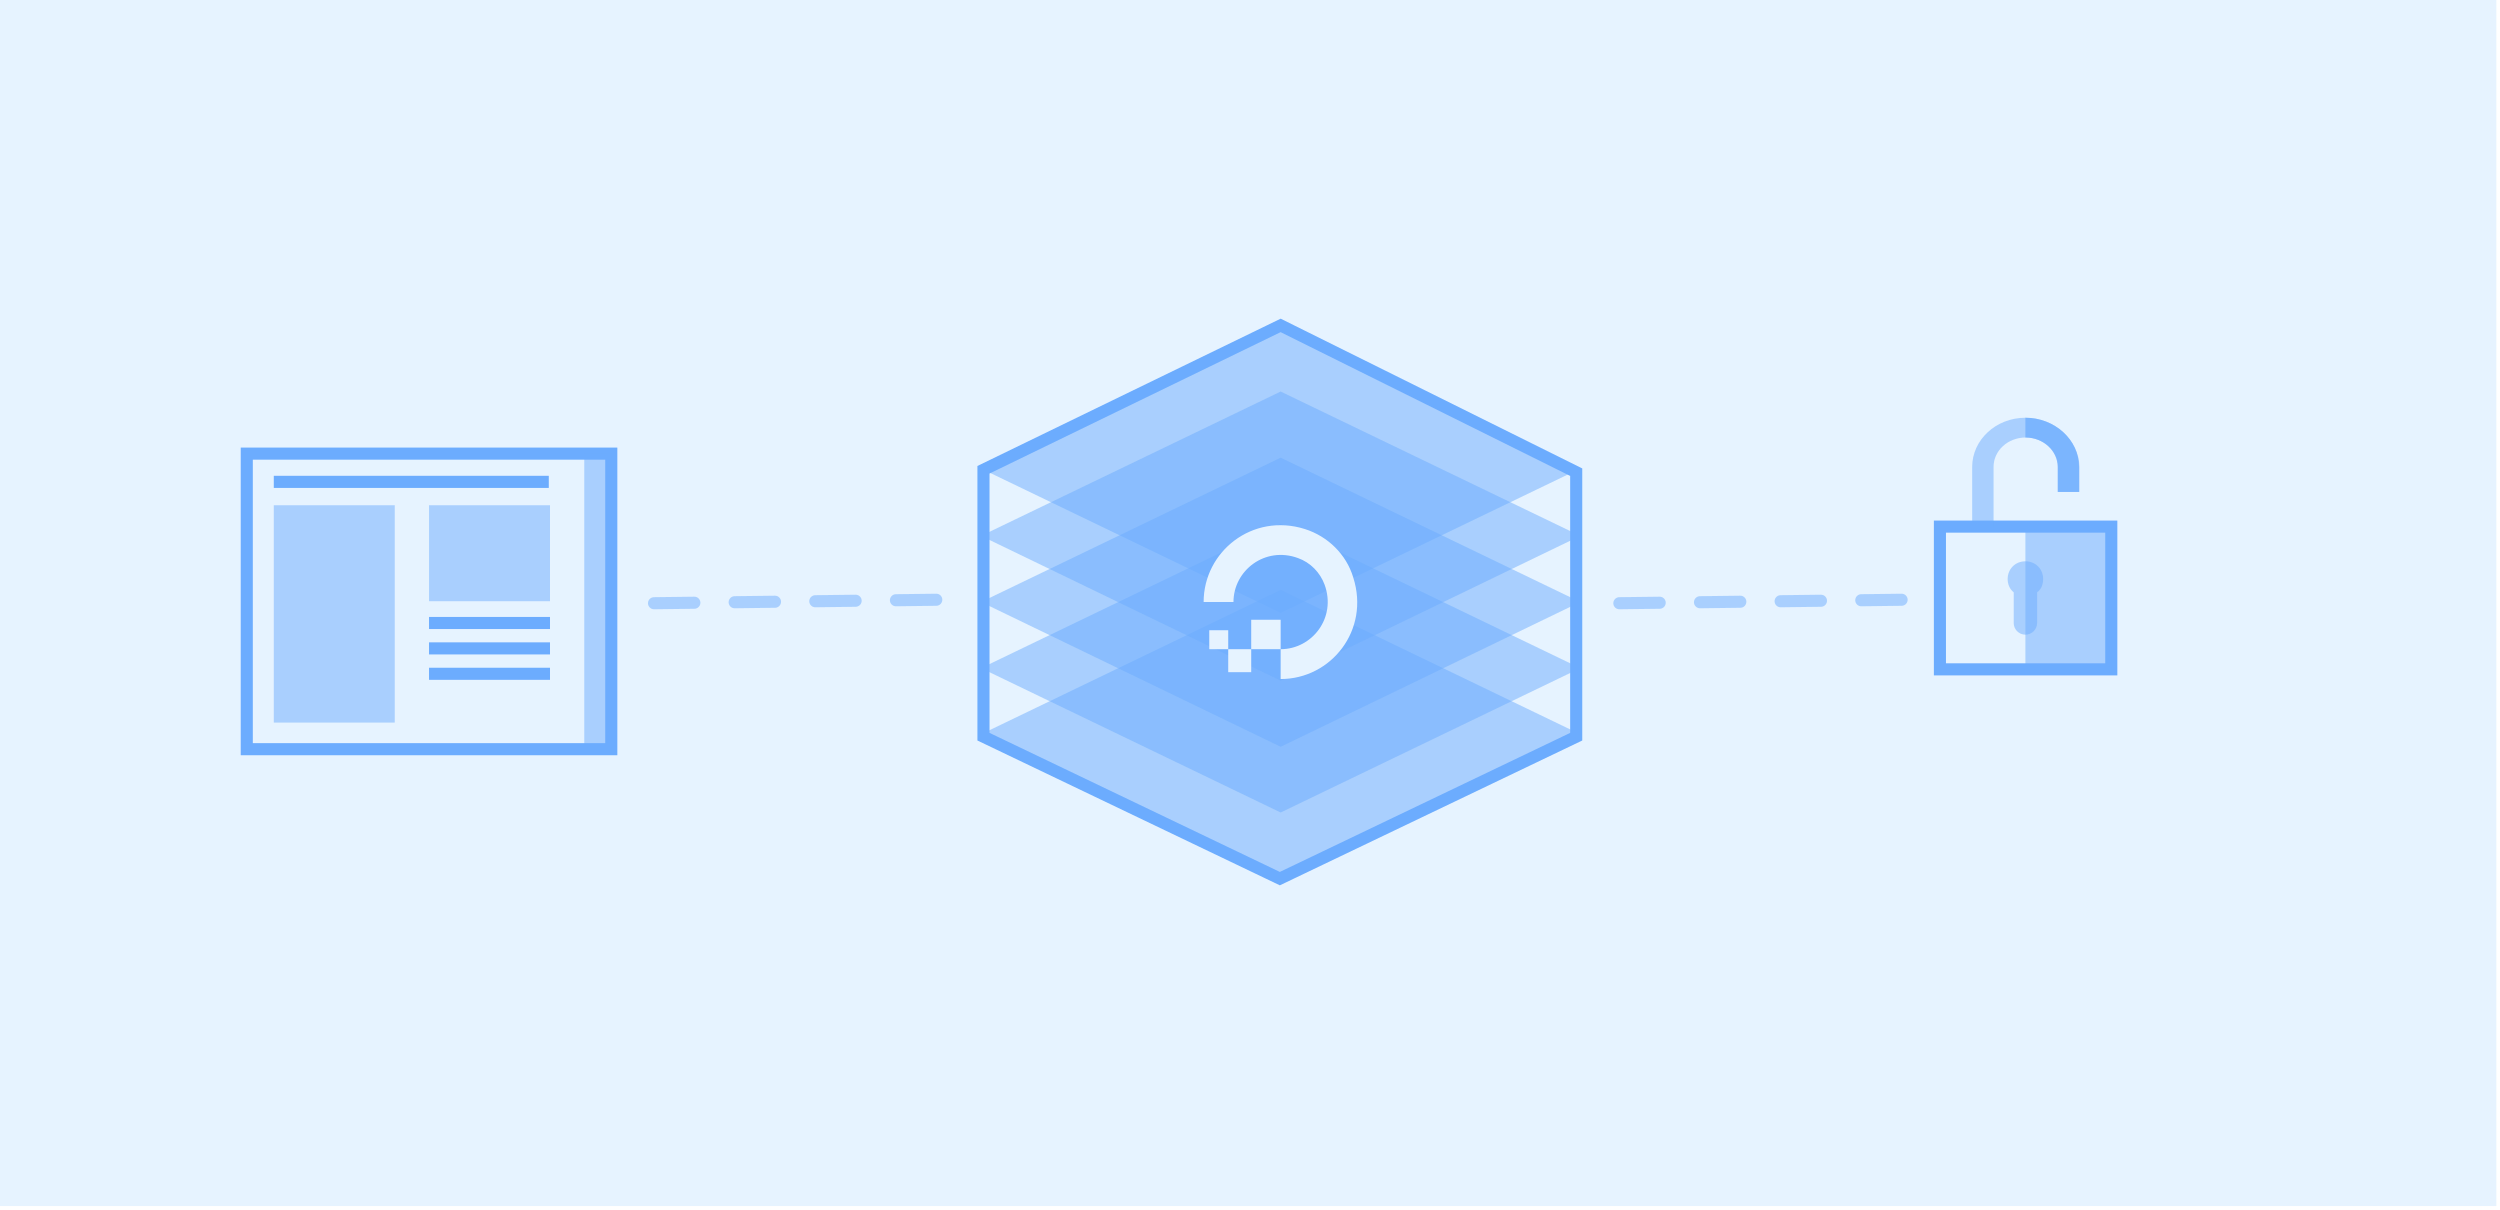
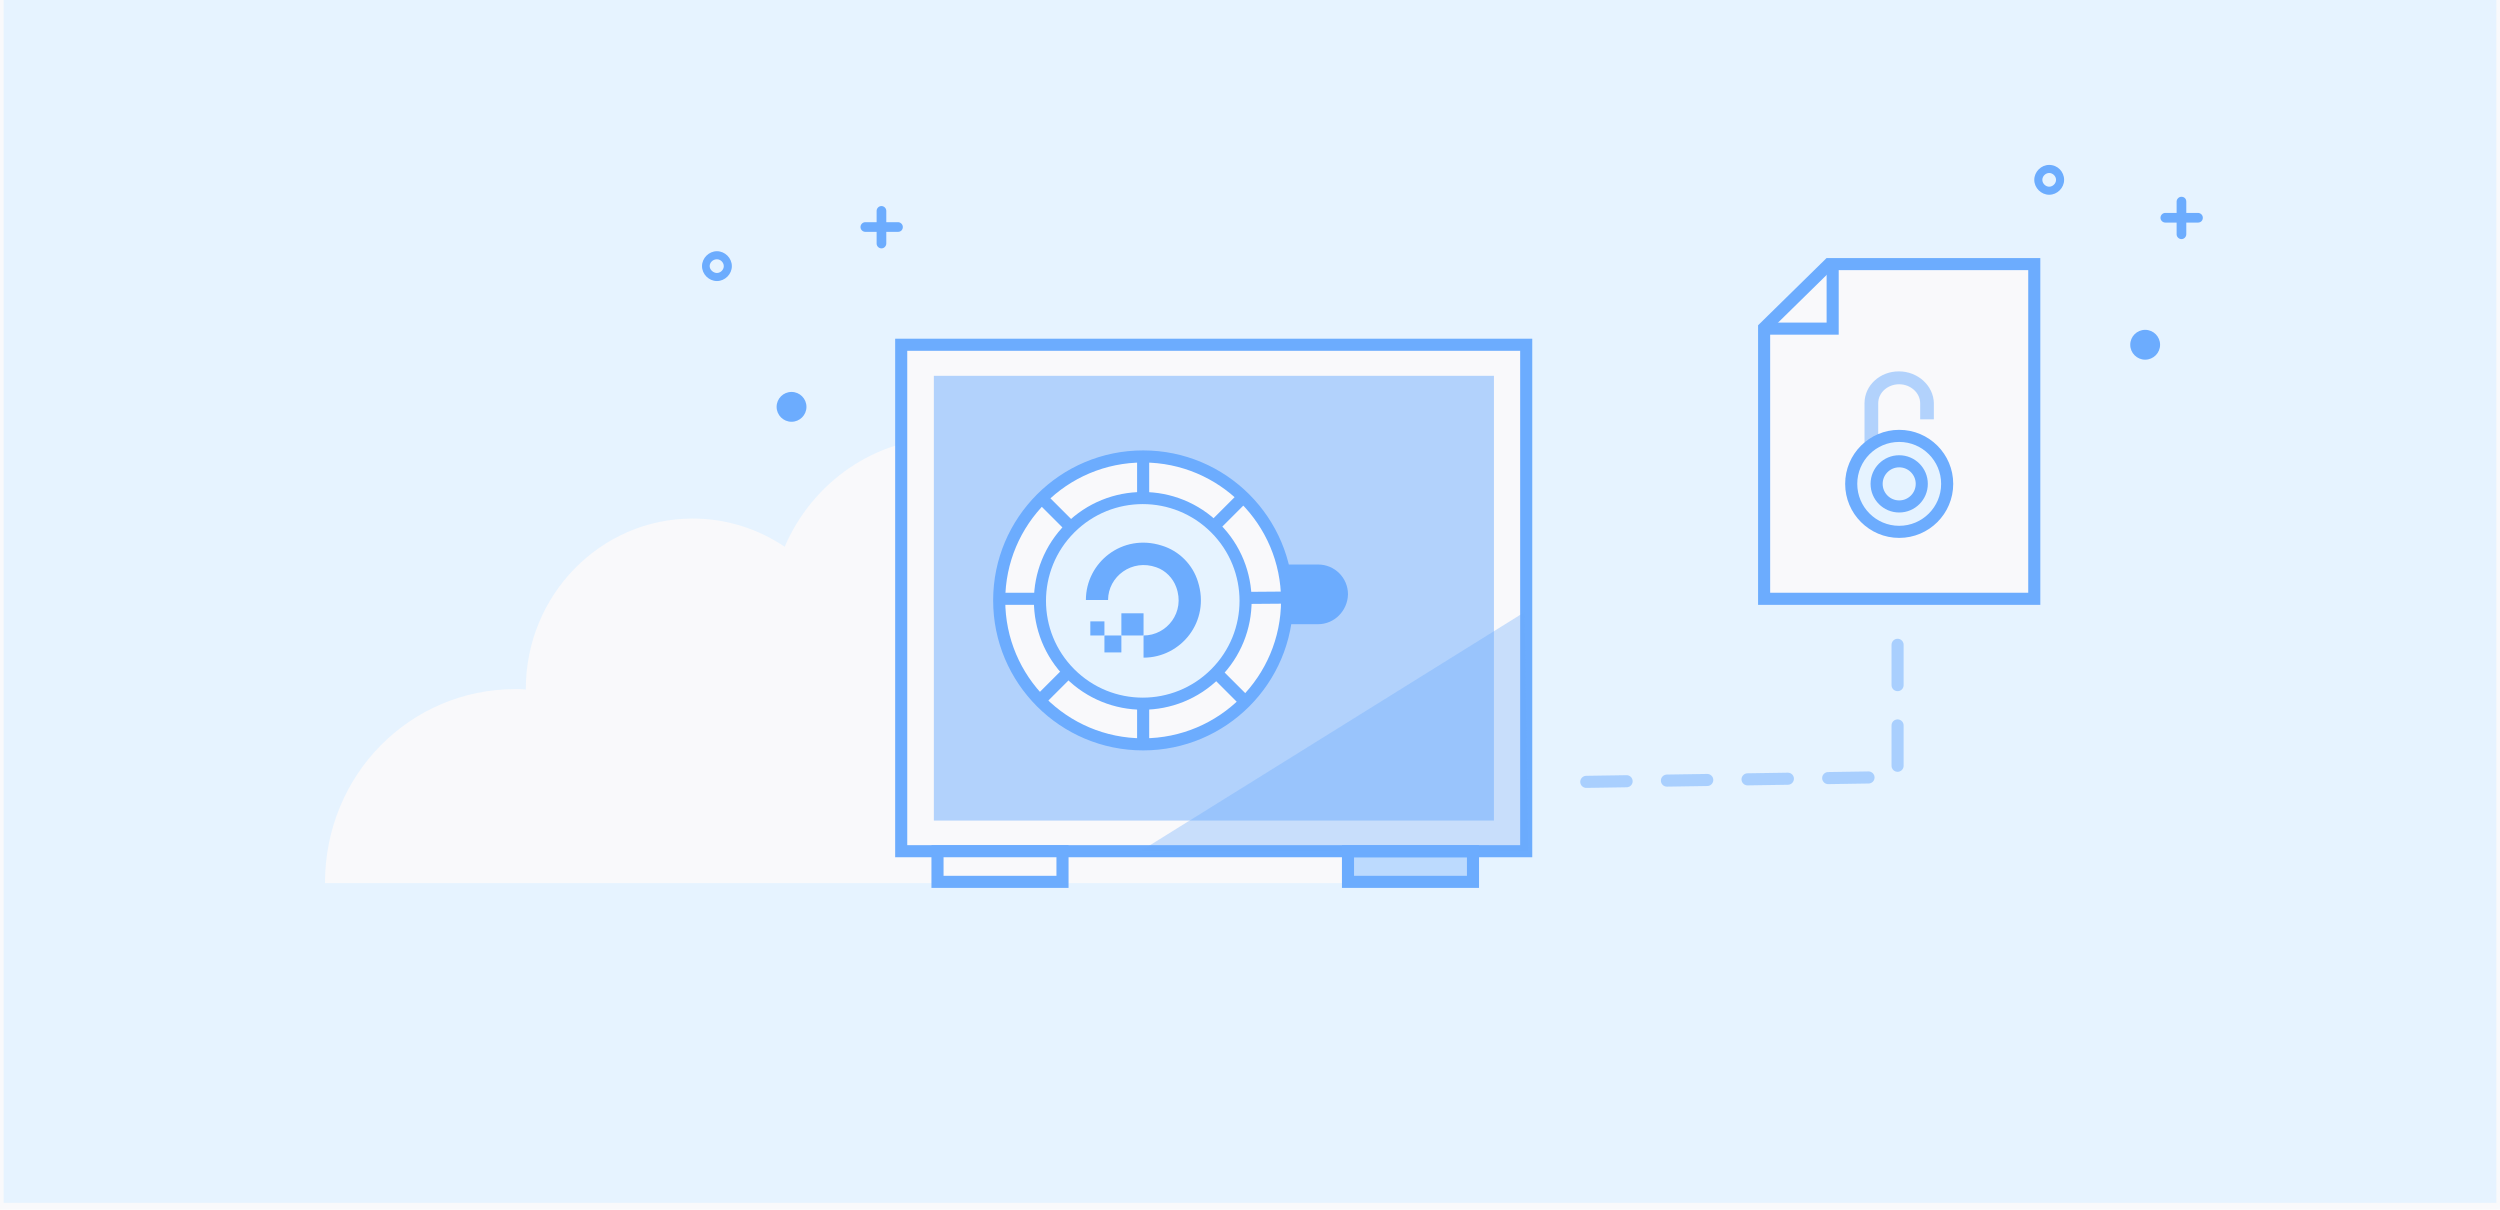
- <svg xmlns="http://www.w3.org/2000/svg" version="1.1" id="Layer_1" x="0px" y="0px" viewBox="0 0 620 300" style="enable-background:new 0 0 620 300;" xml:space="preserve">
+ <svg xmlns="http://www.w3.org/2000/svg" version="1.1" x="0px" y="0px" viewBox="0 0 620 300" style="enable-background:new 0 0 620 300;" xml:space="preserve">
  <style type="text/css">
- 	.st0{fill:#E6F3FF;}
- 	.st1{opacity:0.5;fill:#6CACFE;enable-background:new    ;}
- 	.st2{fill:#6CACFE;fill-opacity:0.5;}
- 	.st3{fill:none;stroke:#6CACFE;stroke-width:3;stroke-miterlimit:10;}
- 	.st4{fill:#6CACFE;fill-opacity:0.75;}
- 	.st5{fill:none;stroke:#6CACFE;stroke-width:3;stroke-linejoin:bevel;stroke-miterlimit:10;}
+ 	.st0{fill:#F9F9FB;}
+ 	.st1{fill:#E6F3FF;}
+ 	.st2{fill:#F9F9FB;stroke:#6CACFE;stroke-width:3;stroke-miterlimit:10;}
+ 	.st3{fill:#6CACFE;fill-opacity:0.5;}
+ 	.st4{fill:#6CACFE;}
+ 	.st5{fill:#E6F3FF;stroke:#6CACFE;stroke-width:3;stroke-miterlimit:10;}
+ 	.st6{fill:#6CACFE;fill-opacity:0.34;}
+ 	.st7{fill:#6CACFE;fill-opacity:0.34;stroke:#6CACFE;stroke-width:3;stroke-miterlimit:10;}
	
- 		.st6{opacity:0.5;fill:none;stroke:#6CACFE;stroke-width:3;stroke-linecap:round;stroke-miterlimit:10;stroke-dasharray:10;enable-background:new    ;}
+ 		.st8{opacity:0.5;fill:none;stroke:#6CACFE;stroke-width:3;stroke-linecap:round;stroke-miterlimit:10;stroke-dasharray:10;enable-background:new    ;}
+ 	.st9{fill:none;stroke:#6CACFE;stroke-width:3;stroke-miterlimit:10;}
</style>
-   <g id="Layer_2_1_">
-     <g id="Layer_1_1_">
-       <rect x="-0.9" y="-0.9" class="st0" width="620" height="300" />
-     </g>
+   <g id="Layer_1">
+     <rect class="st0" width="620" height="300" />
+   </g>
+   <g id="Layer_3">
+     <rect x="0.9" y="-0.4" class="st1" width="618.2" height="298.7" />
  </g>
  <g id="Layer_2">
+     <path class="st0" d="M127.8,170.9c0.9,0,1.8,0,2.6,0.1c0,0,0-0.1,0-0.1c0-23.3,18.5-42.3,41.4-42.3c8.4,0,16.3,2.6,22.8,7   c6.8-15.9,22.4-27.1,40.5-27.1c24.4,0,44.1,20.2,44.1,45c0,2.4-0.2,4.7-0.5,7c31.7,5.5,55.5,29.5,55.5,58.5H218.2h-23.6H175h-18.8   H80.6C80.6,192,101.8,170.9,127.8,170.9z" />
+     <rect x="223.5" y="85.5" class="st2" width="155" height="125.6" />
+     <rect x="231.6" y="93.2" class="st3" width="138.9" height="110.3" />
    <g>
+       <path class="st4" d="M326.9,154.8h-15.6c-4.1,0-7.4-3.3-7.4-7.4v0c0-4.1,3.3-7.4,7.4-7.4h15.6c4.1,0,7.4,3.3,7.4,7.4v0    C334.2,151.5,330.9,154.8,326.9,154.8z" />
      <g>
        <g>
-           <polygon class="st1" points="392,116.2 392.1,116.2 391.9,116.2 317.6,80.4 243.3,116.2 243.1,116.2 243.2,116.2 243.1,116.2       243.3,116.2 317.6,152 391.9,116.2 392.1,116.2     " />
+           <g>
+             <circle class="st2" cx="283.5" cy="148.9" r="35.7" />
+             <line class="st5" x1="299.4" y1="132.2" x2="308.9" y2="122.7" />
+             <line class="st5" x1="299.4" y1="164.6" x2="308.3" y2="173.5" />
+             <line class="st5" x1="267" y1="164.6" x2="258.1" y2="173.5" />
+             <line class="st5" x1="267" y1="132.2" x2="258.1" y2="123.3" />
+             <line class="st5" x1="306.5" y1="148.3" x2="319.4" y2="148.2" />
+             <line class="st5" x1="283.5" y1="171" x2="283.5" y2="184" />
+             <line class="st5" x1="261" y1="148.5" x2="248" y2="148.5" />
+             <line class="st5" x1="283.5" y1="126" x2="283.5" y2="112" />
+           </g>
+           <ellipse transform="matrix(0.7071 -0.7071 0.7071 0.7071 -22.345 244.0491)" class="st5" cx="283.4" cy="149" rx="25.5" ry="25.5" />
        </g>
-         <polygon class="st2" points="392,182.1 392.1,182.1 391.9,182.1 317.6,146.3 243.3,182.1 243.1,182.1 243.2,182.1 243.1,182.1      243.3,182.1 317.6,217.9 391.9,182.1 392.1,182.1    " />
-         <polygon class="st2" points="392,165.7 392.1,165.7 391.9,165.7 317.6,129.9 243.3,165.7 243.1,165.7 243.2,165.7 243.1,165.7      243.3,165.7 317.6,201.5 391.9,165.7 392.1,165.7    " />
-         <polygon class="st2" points="392,149.3 392.1,149.3 391.9,149.3 317.6,113.5 243.3,149.3 243.1,149.3 243.2,149.3 243.1,149.3      243.3,149.3 317.6,185.2 391.9,149.3 392.1,149.3    " />
-         <polygon class="st2" points="392,132.9 392.1,132.9 391.9,132.9 317.6,97.1 243.3,132.9 243.1,132.9 243.2,132.9 243.1,132.9      243.3,132.9 317.6,168.8 391.9,132.9 392.1,132.9    " />
-         <polygon class="st3" points="390.9,182.7 390.9,117.1 317.6,80.7 243.9,116.5 243.9,182.7 317.4,217.9    " />
-       </g>
-       <g id="XMLID_229_">
-         <g id="XMLID_690_">
-           <g id="XMLID_691_">
-             <g>
-               <g id="XMLID_44_">
-                 <g id="XMLID_48_">
-                   <path id="XMLID_49_" class="st0" d="M317.6,168.4V161c7.8,0,13.9-7.8,10.9-16c-1.1-3-3.5-5.5-6.6-6.6c-8.2-3-16,3.1-16,10.9          l0,0h-7.4c0-12.5,12.1-22.2,25.1-18.1c5.7,1.8,10.3,6.3,12,12C339.8,156.3,330.1,168.4,317.6,168.4z" />
+         <g id="XMLID_229_">
+           <g>
+             <g id="XMLID_34_">
+               <g id="XMLID_35_">
+                 <g>
+                   <g id="XMLID_36_">
+                     <g id="XMLID_37_">
+                       <path class="st4" d="M283.6,163.1v-5.5c5.8,0,10.4-5.8,8.1-12c-0.8-2.2-2.6-4.1-4.9-4.9c-6.1-2.2-12,2.3-12,8.1l0,0h-5.5            c0-9.3,9-16.6,18.8-13.5c4.3,1.3,7.7,4.7,9,9C300.2,154.1,292.9,163.1,283.6,163.1z" />
+                     </g>
+                     <polygon class="st4" points="283.6,157.6 278.1,157.6 278.1,152.1 278.1,152.1 283.6,152.1 283.6,152.1          " />
+                     <polygon class="st4" points="278.1,161.8 273.9,161.8 273.9,161.8 273.9,157.6 278.1,157.6          " />
+                     <polygon class="st4" points="273.9,157.6 270.4,157.6 270.4,157.6 270.4,154.1 270.4,154.1 273.9,154.1 273.9,154.1                     " />
+                   </g>
                </g>
-                 <polygon id="XMLID_47_" class="st0" points="317.6,161 310.3,161 310.3,153.7 310.3,153.7 317.6,153.7 317.6,153.7                 " />
-                 <polygon id="XMLID_46_" class="st0" points="310.3,166.7 304.6,166.7 304.6,166.7 304.6,161 310.3,161        " />
-                 <path id="XMLID_45_" class="st0" d="M304.6,161h-4.7l0,0v-4.7l0,0h4.7l0,0V161z" />
              </g>
            </g>
          </g>
        </g>
      </g>
    </g>
-   </g>
-   <g>
-     <rect x="502.3" y="130.9" class="st2" width="20.9" height="35.4" />
-     <rect x="481.1" y="130.6" class="st3" width="42.5" height="35.4" />
-     <path class="st4" d="M502.3,103.6v4.9c4.4,0,8,3.3,8,7.3v6.2h5.3v-6.2C515.6,109.1,509.6,103.6,502.3,103.6z" />
-     <path class="st2" d="M502.3,103.6c-7.3,0-13.2,5.5-13.2,12.2v6.2v8.9h5.3V122v-6.2c0-4,3.5-7.3,8-7.3c4.4,0,8,3.3,8,7.3v6.2h5.3   v-6.2C515.6,109.1,509.6,103.6,502.3,103.6z" />
-     <path class="st2" d="M506.7,143.6c0-2.5-1.9-4.4-4.4-4.4c-2.5,0-4.4,1.9-4.4,4.4c0,1.3,0.5,2.5,1.5,3.3v7.6c0,1.6,1.3,2.9,2.9,2.9   s2.9-1.3,2.9-2.9v-7.6C506.2,146.2,506.7,145,506.7,143.6z" />
-   </g>
-   <g>
-     <rect x="61.2" y="112.5" class="st3" width="90.4" height="73.3" />
-     <rect x="144.9" y="112.5" class="st2" width="6.7" height="73.3" />
-     <rect x="67.9" y="125.3" class="st2" width="30" height="53.9" />
-     <rect x="106.4" y="125.3" class="st2" width="30" height="23.8" />
-     <line class="st5" x1="67.9" y1="119.5" x2="136.1" y2="119.5" />
-     <line class="st3" x1="106.4" y1="154.5" x2="136.4" y2="154.5" />
-     <line class="st3" x1="106.4" y1="160.8" x2="136.4" y2="160.8" />
-     <line class="st3" x1="106.4" y1="167.1" x2="136.4" y2="167.1" />
-   </g>
-   <g id="Layer_3">
+     <path class="st6" d="M282.8,211.1c31.8-19.8,63.5-39.5,95.3-59.3c0.3,19.7,0.6,39.4,0.9,59.1C346.9,211,314.9,211.1,282.8,211.1z" />
+     <rect x="232.5" y="211.1" class="st2" width="31" height="7.6" />
+     <rect x="334.3" y="211.1" class="st7" width="31" height="7.6" />
+     <polyline class="st8" points="393.4,193.9 470.6,192.7 470.6,153.1  " />
+     <polygon class="st2" points="453.6,65.5 437.5,81.3 437.5,148.5 504.5,148.5 504.5,65.5  " />
+     <polyline class="st9" points="438,81.5 454.5,81.5 454.5,66  " />
+     <circle class="st5" cx="471" cy="120" r="11.9" />
+     <circle class="st5" cx="471" cy="120" r="5.6" />
+     <path class="st3" d="M470.9,92.1c-4.7,0-8.5,3.5-8.5,7.9v4v5.7h3.4V104v-4c0-2.6,2.3-4.7,5.2-4.7c2.8,0,5.2,2.1,5.2,4.7v4h3.4v-4   C479.5,95.6,475.6,92.1,470.9,92.1z" />
    <g>
-       <line class="st6" x1="162.2" y1="149.6" x2="235.2" y2="148.7" />
-       <line class="st6" x1="401.6" y1="149.6" x2="474.6" y2="148.7" />
+       <path class="st4" d="M219.8,52.3v8.1c0,0.6-0.5,1.2-1.2,1.2h0c-0.6,0-1.2-0.5-1.2-1.2v-8.1c0-0.6,0.5-1.2,1.2-1.2h0    C219.3,51.1,219.8,51.7,219.8,52.3z" />
+       <path class="st4" d="M222.7,57.5h-8.1c-0.6,0-1.2-0.5-1.2-1.2v0c0-0.6,0.5-1.2,1.2-1.2h8.1c0.6,0,1.2,0.5,1.2,1.2v0    C223.9,57,223.4,57.5,222.7,57.5z" />
+     </g>
+     <g>
+       <path class="st4" d="M542.2,50v8.1c0,0.6-0.5,1.2-1.2,1.2l0,0c-0.6,0-1.2-0.5-1.2-1.2V50c0-0.6,0.5-1.2,1.2-1.2l0,0    C541.7,48.8,542.2,49.3,542.2,50z" />
+       <path class="st4" d="M545.1,55.2H537c-0.6,0-1.2-0.5-1.2-1.2v0c0-0.6,0.5-1.2,1.2-1.2h8.1c0.6,0,1.2,0.5,1.2,1.2v0    C546.3,54.7,545.8,55.2,545.1,55.2z" />
+     </g>
+     <circle class="st4" cx="196.3" cy="100.9" r="3.7" />
+     <circle class="st4" cx="532" cy="85.5" r="3.7" />
+     <g>
+       <path class="st4" d="M177.8,64.3c0.9,0,1.7,0.8,1.7,1.7s-0.8,1.7-1.7,1.7S176,66.9,176,66S176.8,64.3,177.8,64.3 M177.8,62.3    c-2,0-3.7,1.7-3.7,3.7c0,2,1.7,3.7,3.7,3.7c2,0,3.7-1.7,3.7-3.7C181.5,64,179.8,62.3,177.8,62.3L177.8,62.3z" />
+     </g>
+     <g>
+       <path class="st4" d="M508.2,42.9c0.9,0,1.7,0.8,1.7,1.7s-0.8,1.7-1.7,1.7s-1.7-0.8-1.7-1.7S507.3,42.9,508.2,42.9 M508.2,40.9    c-2,0-3.7,1.7-3.7,3.7c0,2,1.7,3.7,3.7,3.7c2,0,3.7-1.7,3.7-3.7C511.9,42.6,510.3,40.9,508.2,40.9L508.2,40.9z" />
    </g>
  </g>
</svg>
